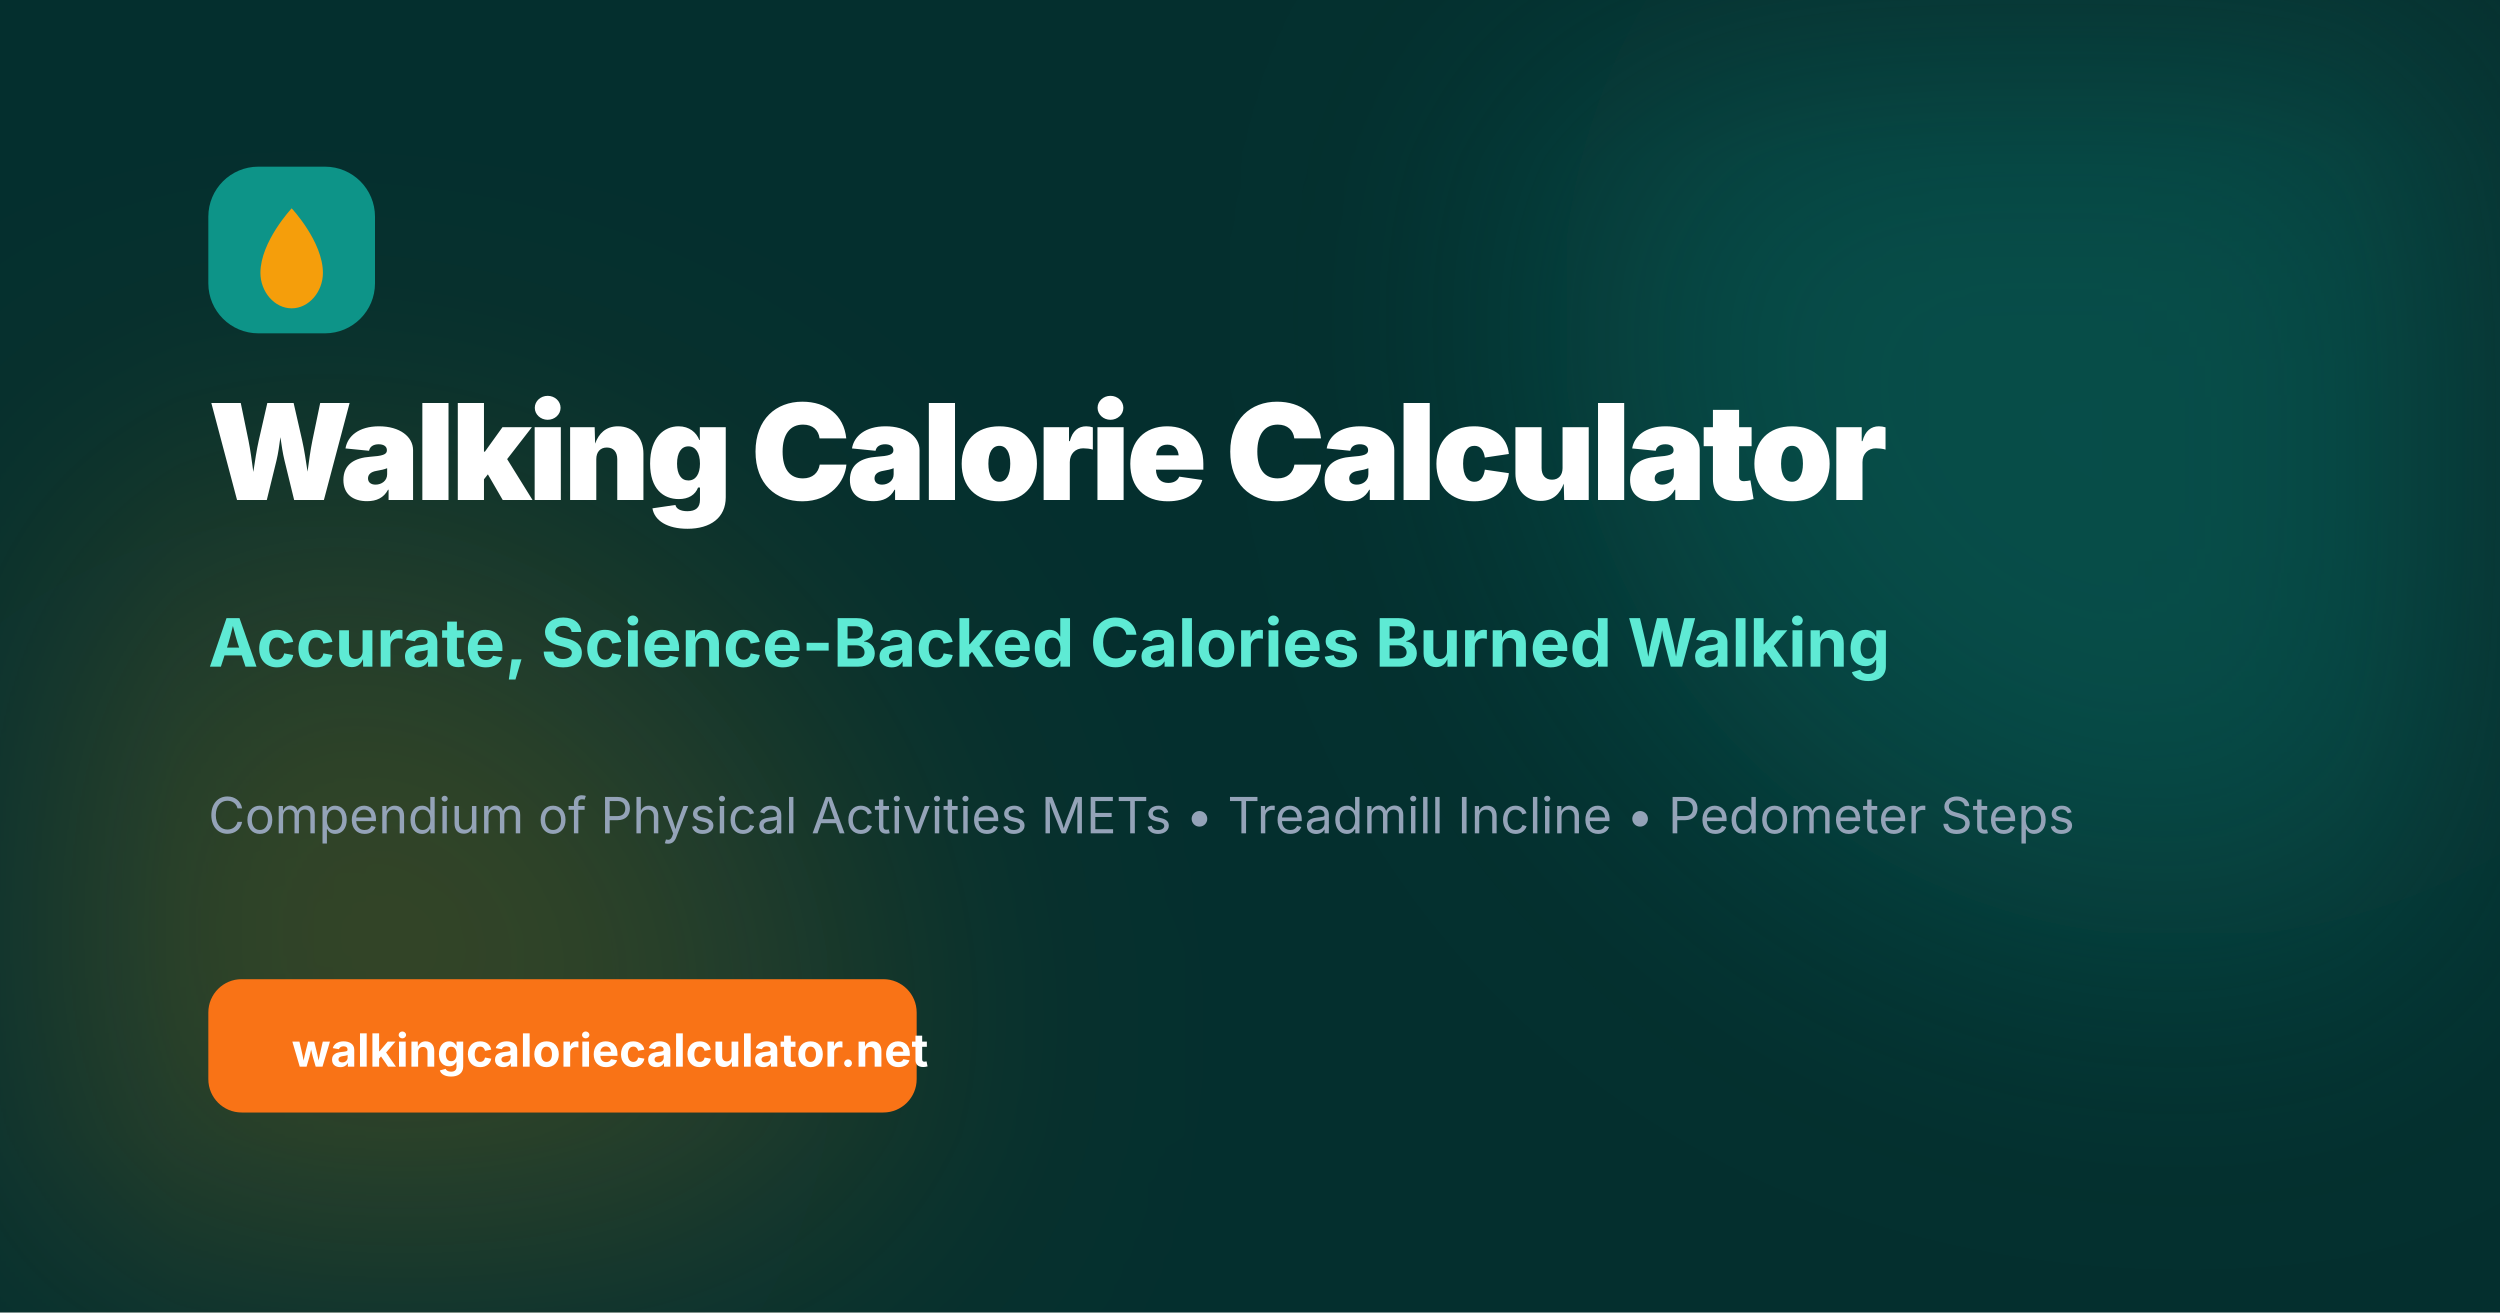
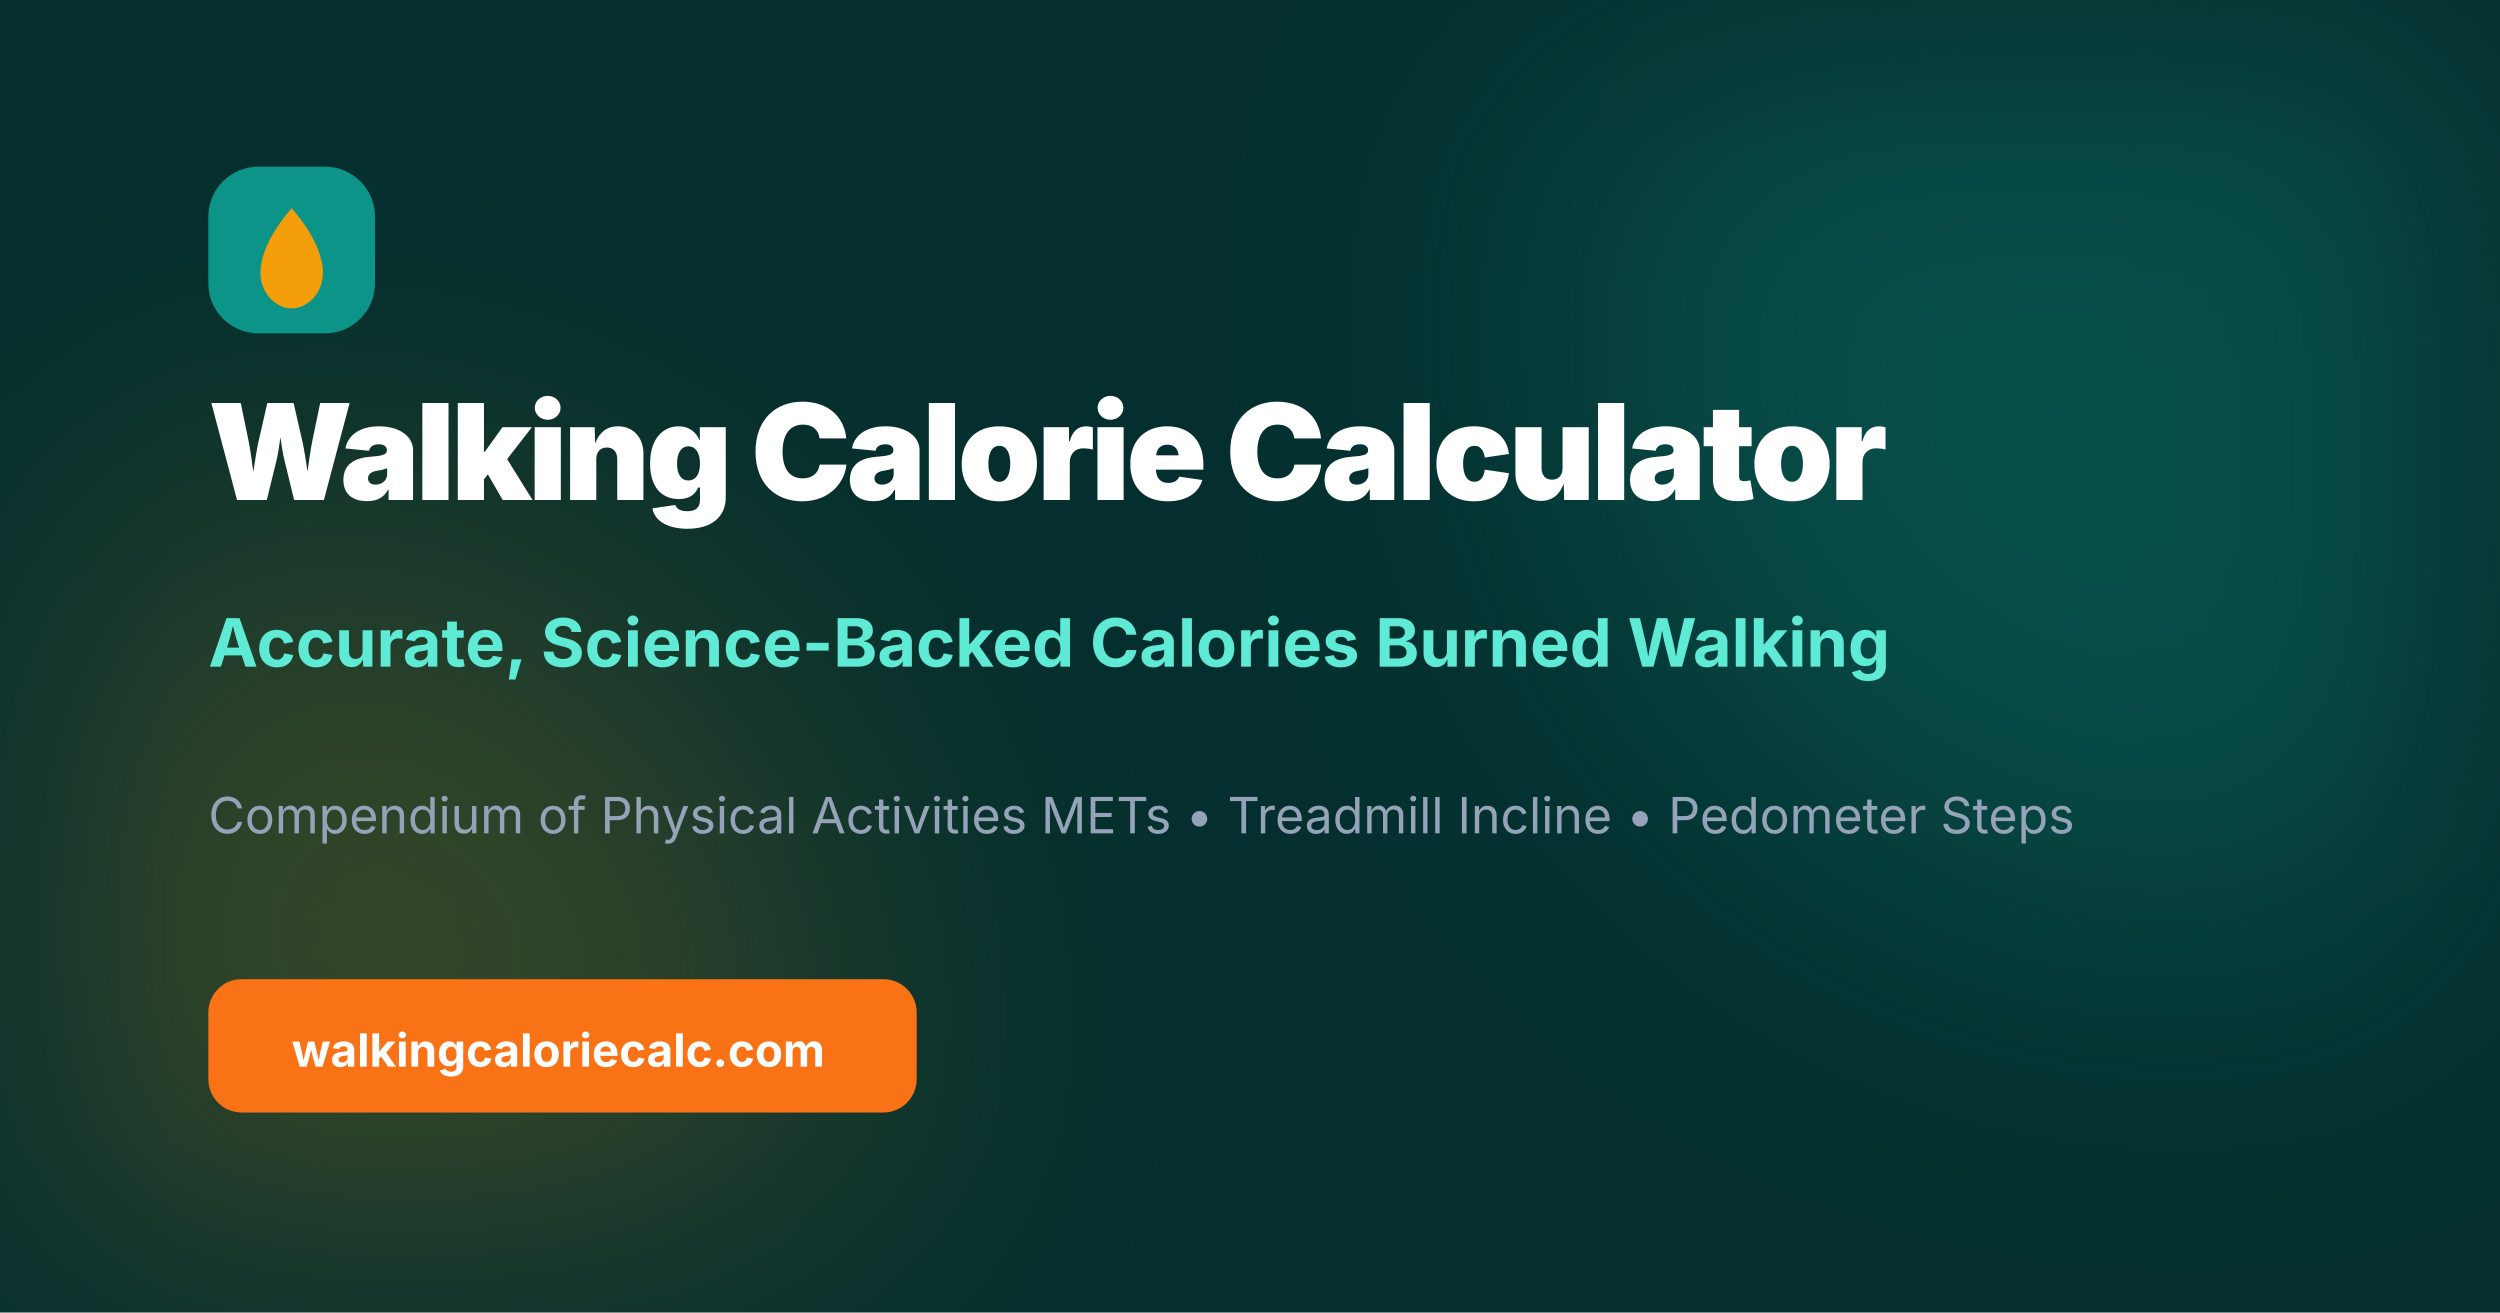
<svg xmlns="http://www.w3.org/2000/svg" width="1200" height="630" viewBox="0 0 1200 630" fill="none">
  <rect width="1200" height="630" fill="#042F2E" />
  <circle cx="1050" cy="150" r="300" fill="#0D9488" opacity="0.3" filter="blur(80px)" />
  <circle cx="150" cy="500" r="250" fill="#F59E0B" opacity="0.2" filter="blur(90px)" />
  <rect x="100" y="80" width="80" height="80" rx="24" fill="#0D9488" />
  <path d="M140 100C140 100 125 116 125 131C125 140 131.7 148 140 148C148.3 148 155 140 155 131C155 116 140 100 140 100Z" fill="#F59E0B" />
  <text x="100" y="240" fill="#FFFFFF" font-family="system-ui, -apple-system, sans-serif" font-size="64" font-weight="900" letter-spacing="-0.03em">
    Walking Calorie Calculator
  </text>
  <text x="100" y="320" fill="#5EEAD4" font-family="system-ui, -apple-system, sans-serif" font-size="32" font-weight="700">
    Accurate, Science-Backed Calories Burned Walking
  </text>
  <text x="100" y="400" fill="#94A3B8" font-family="system-ui, -apple-system, sans-serif" font-size="24" font-weight="400">
    Compendium of Physical Activities METs • Treadmill Incline • Pedometer Steps
  </text>
  <rect x="100" y="470" width="340" height="64" rx="16" fill="#F97316" />
  <text x="140" y="512" fill="#FFFFFF" font-family="system-ui, -apple-system, sans-serif" font-size="22" font-weight="700">
-     walkingcaloriecalculator.net
+     walkingcaloriecalc.com
  </text>
</svg>
